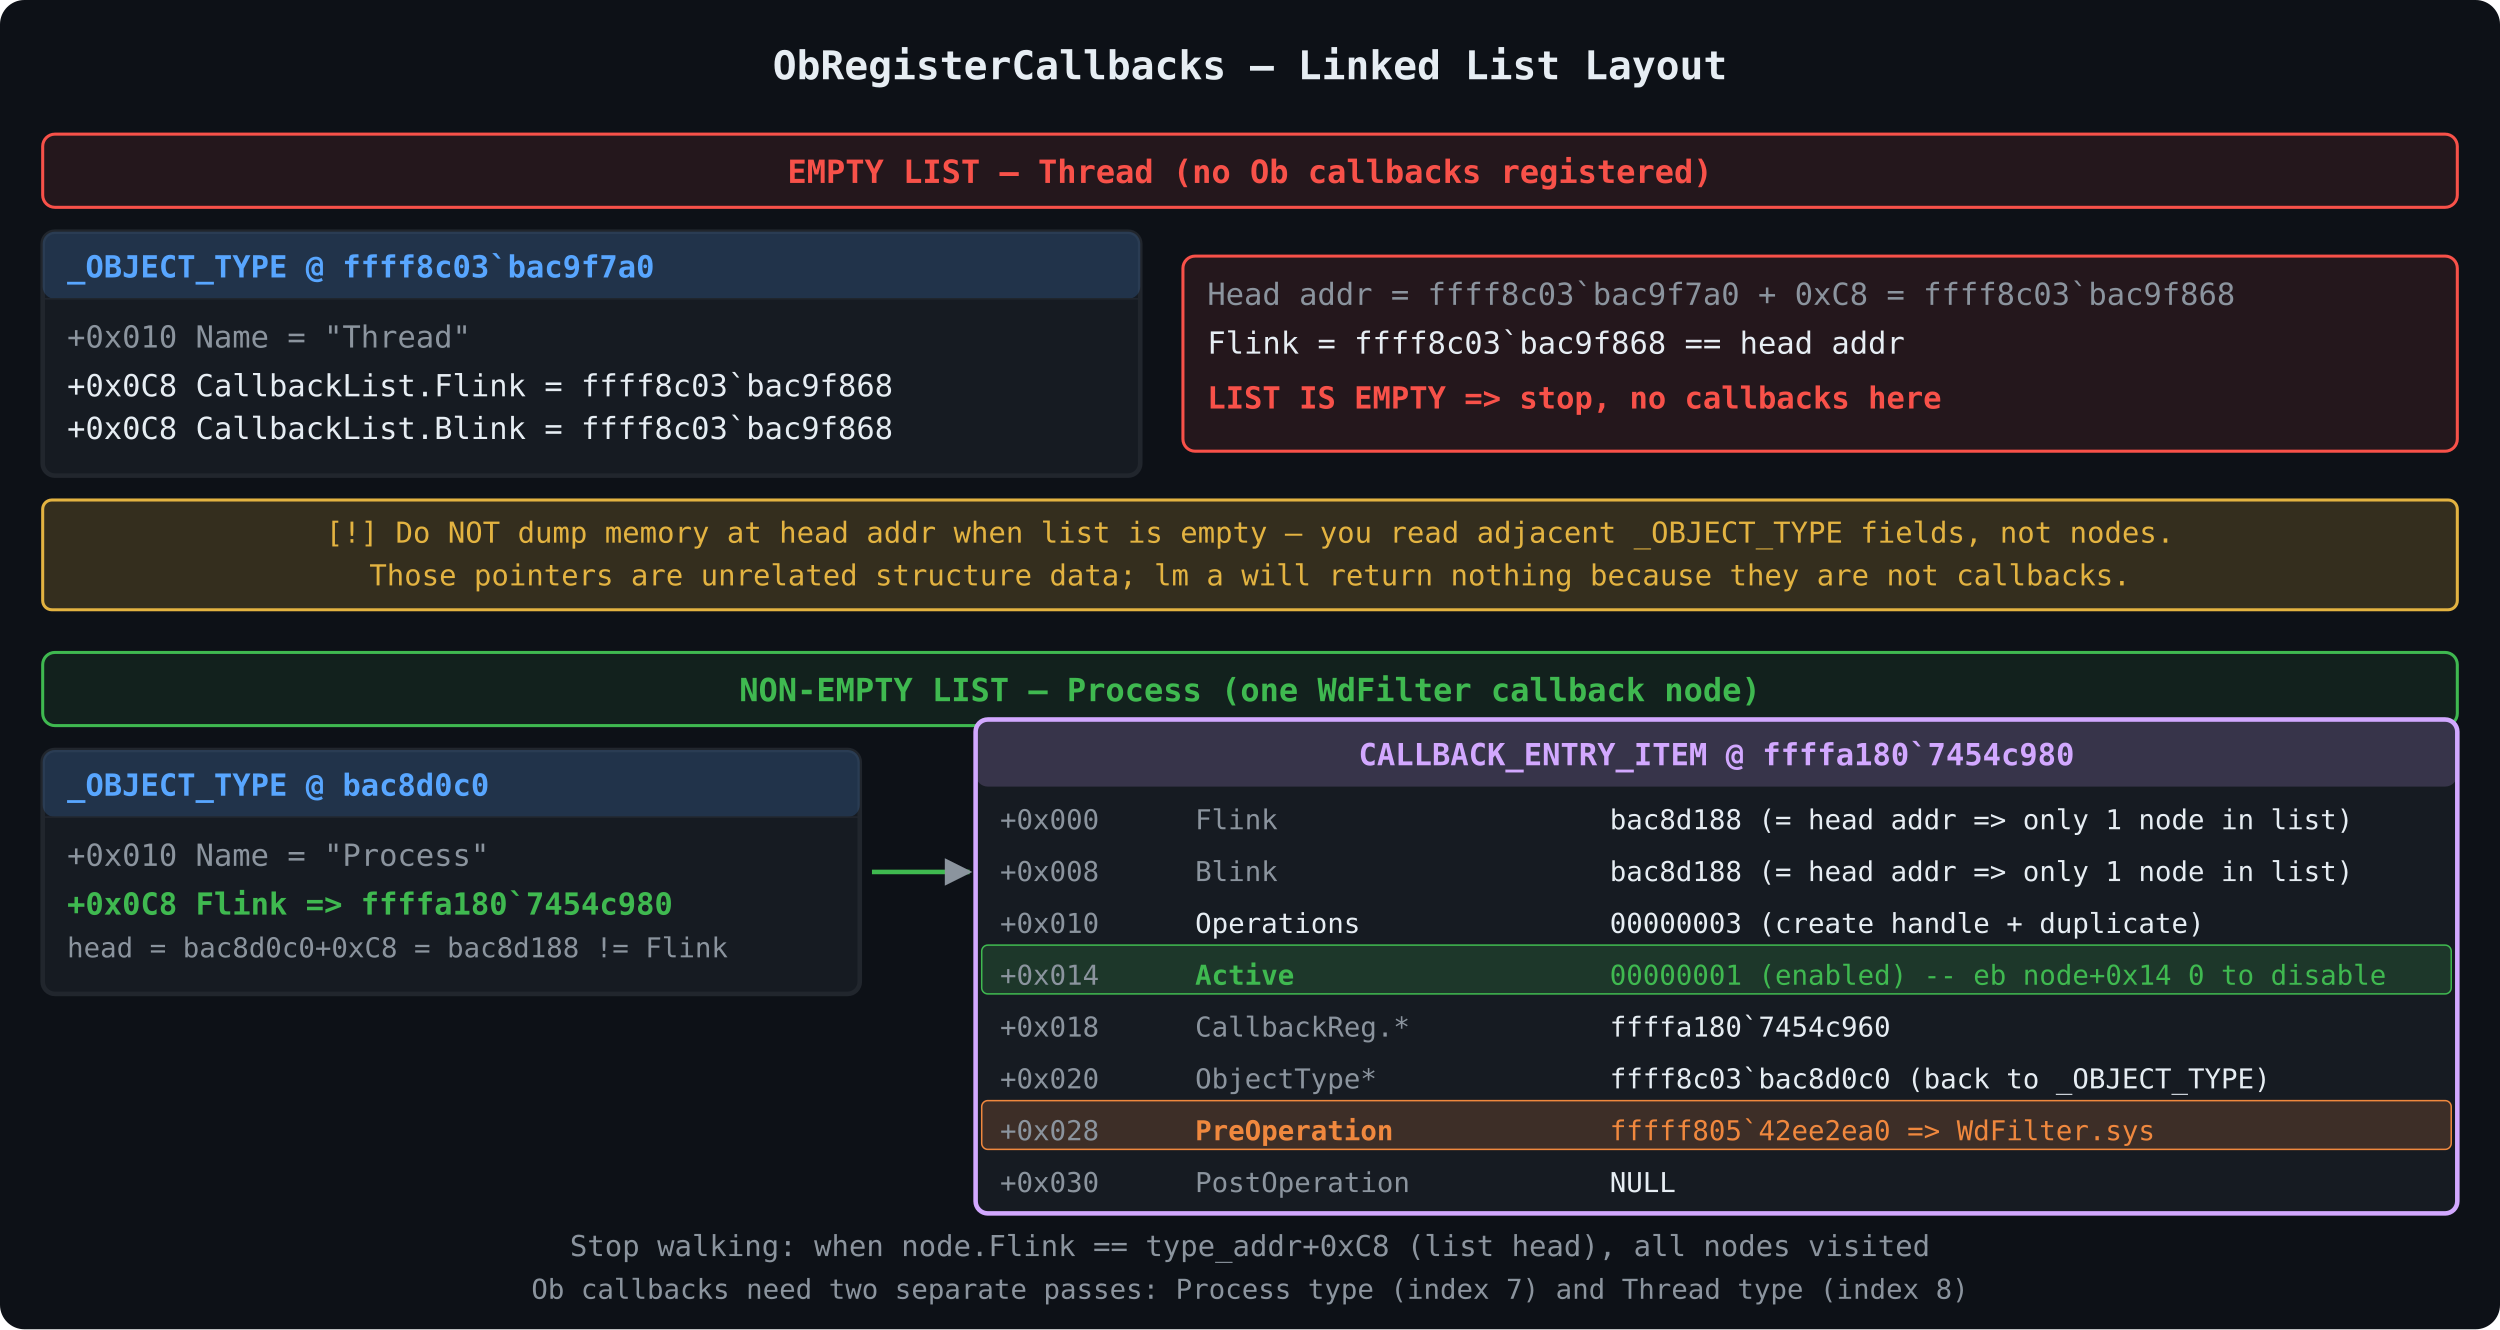
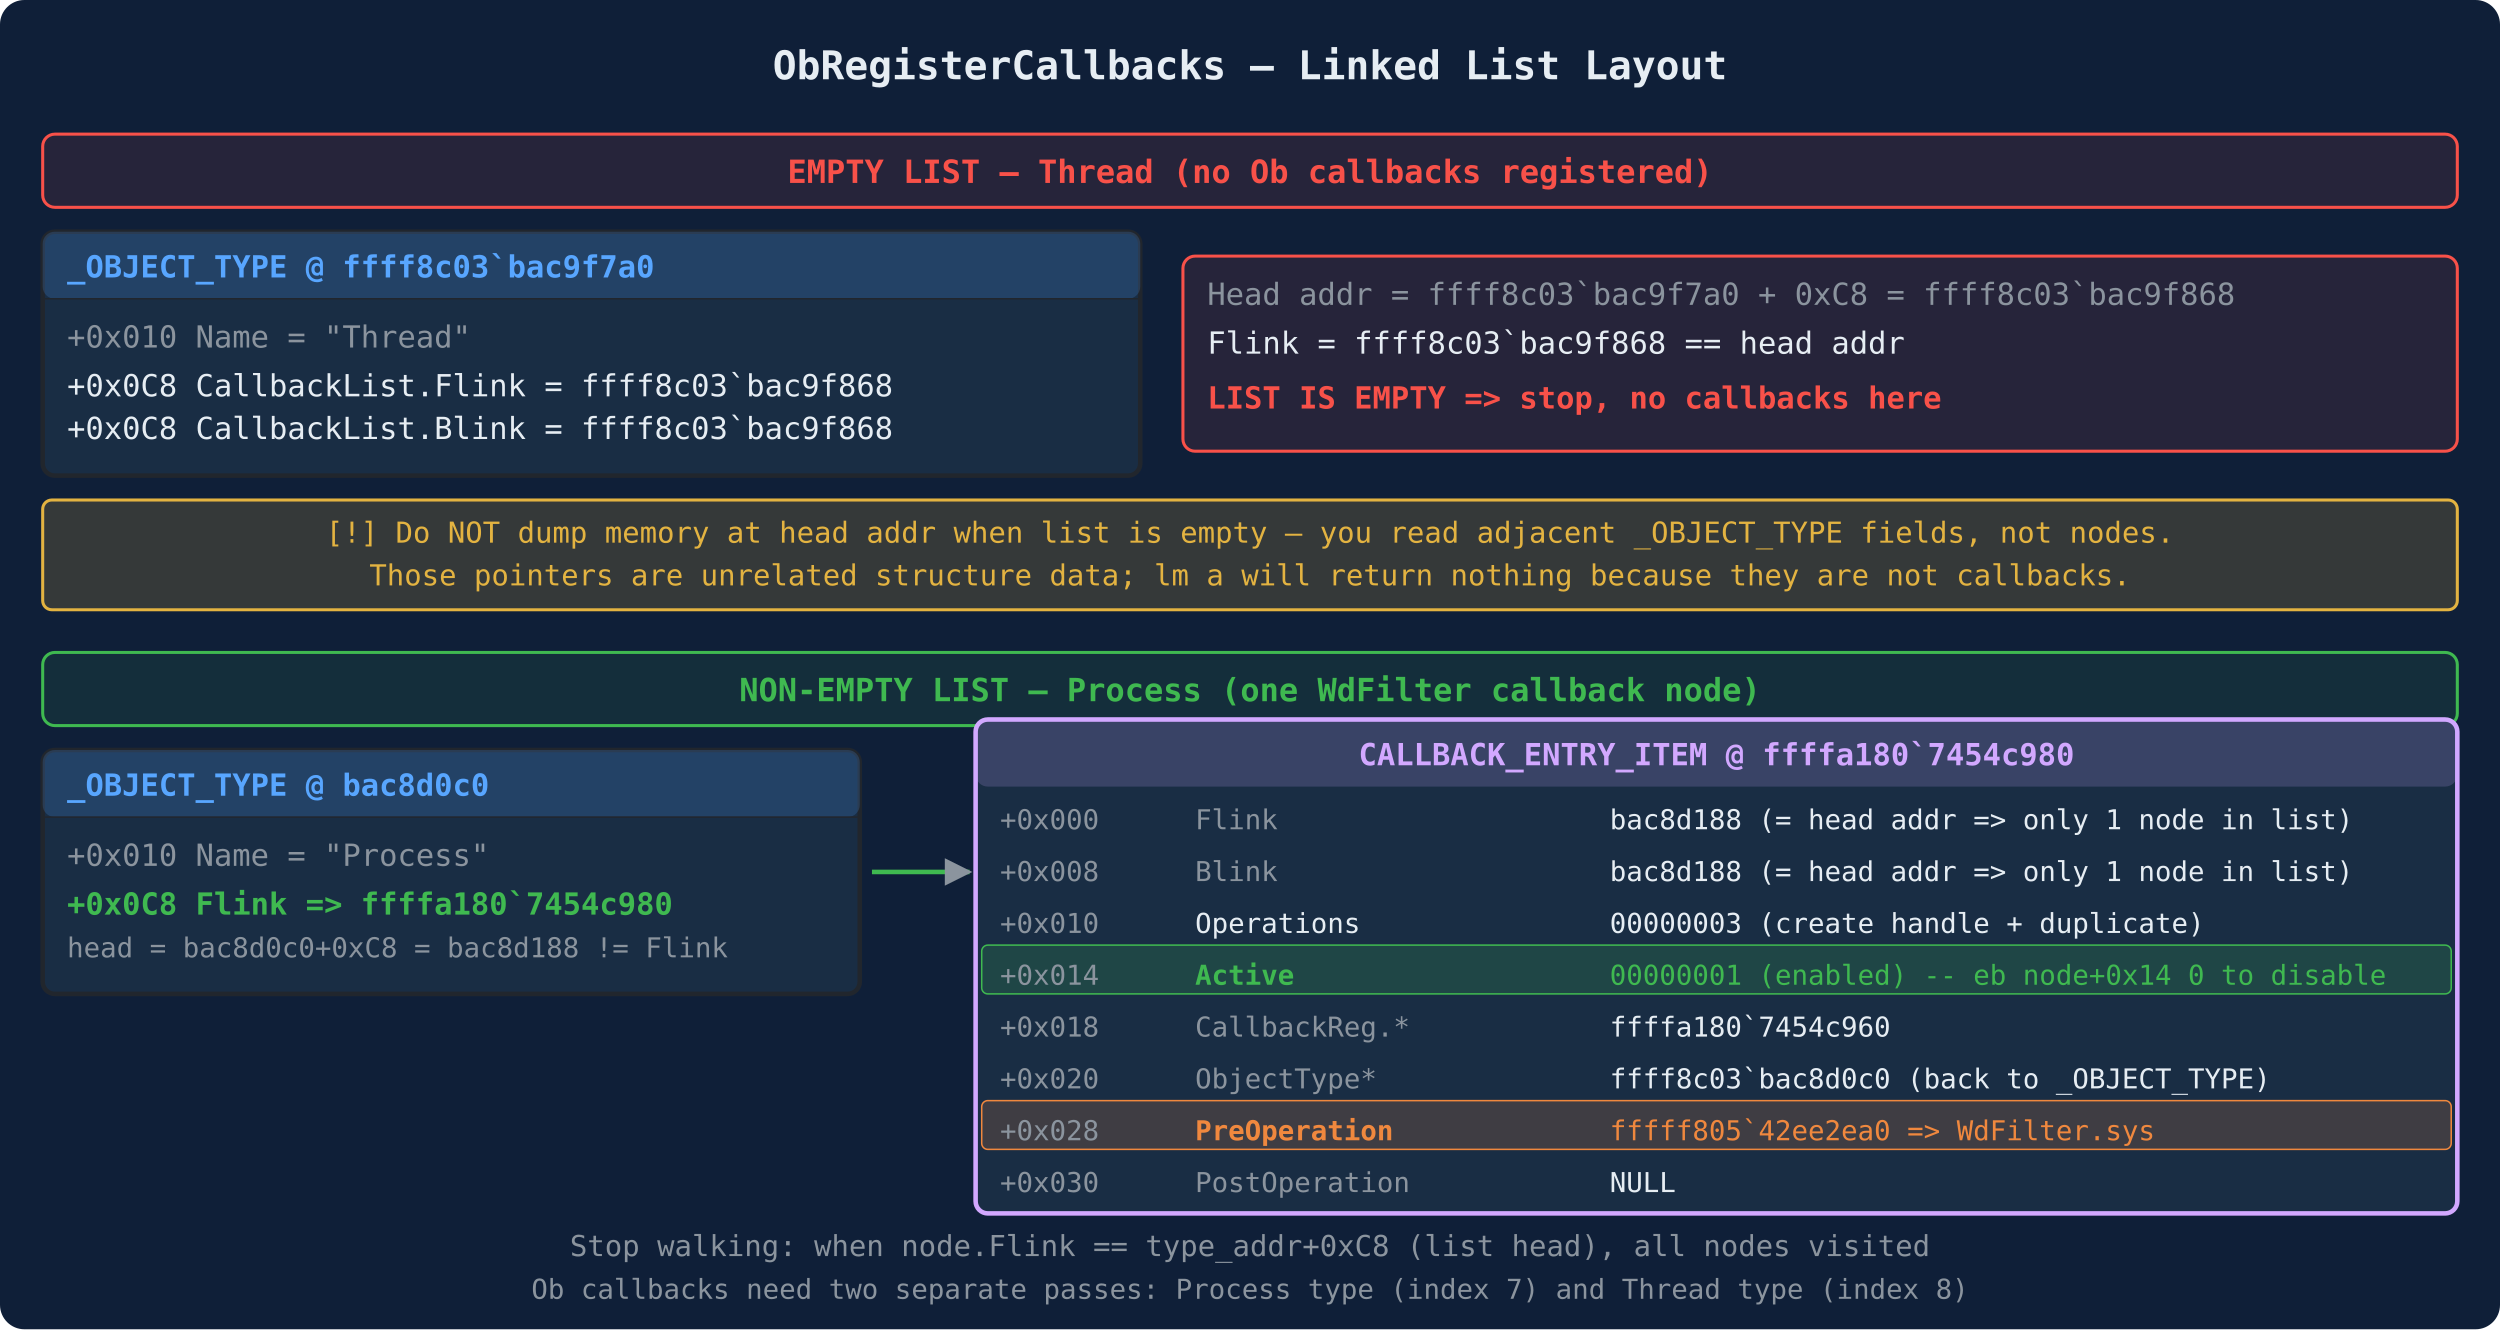
<svg xmlns="http://www.w3.org/2000/svg" width="820" height="436" viewBox="0 0 820 436">
-   <rect x="0" y="0" width="820" height="436" fill="#0d1117" stroke="none" stroke-width="0" rx="8" />
+   <rect x="0" y="0" width="820" height="436" fill="#0f1f38" stroke="none" stroke-width="0" rx="8" />
  <text x="410" y="26" fill="#e6edf3" font-size="13" font-family="JetBrains Mono,Consolas,monospace" font-weight="bold" text-anchor="middle">ObRegisterCallbacks — Linked List Layout</text>
  <defs>
    <marker id="ar" viewBox="0 0 10 10" refX="9" refY="5" markerWidth="6" markerHeight="6" orient="auto">
      <path d="M0,0 L10,5 L0,10 z" fill="#8b949e" />
    </marker>
  </defs>
  <rect x="14" y="44" width="792" height="24" fill="rgba(248,81,73,0.1)" stroke="#f85149" stroke-width="1" rx="4" />
  <text x="410" y="60" fill="#f85149" font-size="10.5" font-family="JetBrains Mono,Consolas,monospace" font-weight="bold" text-anchor="middle">EMPTY LIST  —  Thread  (no Ob callbacks registered)</text>
-   <rect x="14" y="76" width="360" height="80" fill="#161b22" stroke="#21262d" stroke-width="1.5" rx="4" />
+   <rect x="14" y="76" width="360" height="80" fill="#192d44" stroke="#21262d" stroke-width="1.5" rx="4" />
  <rect x="14" y="76" width="360" height="22" fill="rgba(88,166,255,0.18)" stroke="#58a6ff" stroke-width="0" rx="4" />
  <text x="22" y="91" fill="#58a6ff" font-size="10" font-family="JetBrains Mono,Consolas,monospace" font-weight="bold">_OBJECT_TYPE  @ ffff8c03`bac9f7a0</text>
  <line x1="14" y1="98" x2="374" y2="98" stroke="#21262d" stroke-width="0.5" />
  <text x="22" y="114" fill="#8b949e" font-size="10" font-family="JetBrains Mono,Consolas,monospace">+0x010  Name  =  "Thread"</text>
  <text x="22" y="130" fill="#e6edf3" font-size="10" font-family="JetBrains Mono,Consolas,monospace">+0x0C8  CallbackList.Flink  =  ffff8c03`bac9f868</text>
  <text x="22" y="144" fill="#e6edf3" font-size="10" font-family="JetBrains Mono,Consolas,monospace">+0x0C8  CallbackList.Blink  =  ffff8c03`bac9f868</text>
  <rect x="388" y="84" width="418" height="64" fill="rgba(248,81,73,0.1)" stroke="#f85149" stroke-width="1" rx="4" />
  <text x="396" y="100" fill="#8b949e" font-size="10" font-family="JetBrains Mono,Consolas,monospace">Head addr  =  ffff8c03`bac9f7a0  +  0xC8  =  ffff8c03`bac9f868</text>
  <text x="396" y="116" fill="#e6edf3" font-size="10" font-family="JetBrains Mono,Consolas,monospace">Flink  =  ffff8c03`bac9f868  ==  head addr</text>
  <text x="396" y="134" fill="#f85149" font-size="10" font-family="JetBrains Mono,Consolas,monospace" font-weight="bold">LIST IS EMPTY  =&gt;  stop, no callbacks here</text>
  <rect x="14" y="164" width="792" height="36" fill="rgba(227,179,65,0.18)" stroke="#e3b341" stroke-width="1" rx="3" />
  <text x="410" y="178" fill="#e3b341" font-size="9.5" font-family="JetBrains Mono,Consolas,monospace" text-anchor="middle">[!]  Do NOT dump memory at head addr when list is empty — you read adjacent _OBJECT_TYPE fields, not nodes.</text>
  <text x="410" y="192" fill="#e3b341" font-size="9.5" font-family="JetBrains Mono,Consolas,monospace" text-anchor="middle">   Those pointers are unrelated structure data; lm a will return nothing because they are not callbacks.</text>
  <rect x="14" y="214" width="792" height="24" fill="rgba(63,185,80,0.1)" stroke="#3fb950" stroke-width="1" rx="4" />
  <text x="410" y="230" fill="#3fb950" font-size="10.5" font-family="JetBrains Mono,Consolas,monospace" font-weight="bold" text-anchor="middle">NON-EMPTY LIST  —  Process  (one WdFilter callback node)</text>
-   <rect x="14" y="246" width="268" height="80" fill="#161b22" stroke="#21262d" stroke-width="1.5" rx="4" />
+   <rect x="14" y="246" width="268" height="80" fill="#192d44" stroke="#21262d" stroke-width="1.5" rx="4" />
  <rect x="14" y="246" width="268" height="22" fill="rgba(88,166,255,0.18)" stroke="#58a6ff" stroke-width="0" rx="4" />
  <text x="22" y="261" fill="#58a6ff" font-size="10" font-family="JetBrains Mono,Consolas,monospace" font-weight="bold">_OBJECT_TYPE @ bac8d0c0</text>
  <line x1="14" y1="268" x2="282" y2="268" stroke="#21262d" stroke-width="0.5" />
  <text x="22" y="284" fill="#8b949e" font-size="10" font-family="JetBrains Mono,Consolas,monospace">+0x010  Name = "Process"</text>
  <text x="22" y="300" fill="#3fb950" font-size="10" font-family="JetBrains Mono,Consolas,monospace" font-weight="bold">+0x0C8  Flink  =&gt;  ffffa180`7454c980</text>
  <text x="22" y="314" fill="#8b949e" font-size="9" font-family="JetBrains Mono,Consolas,monospace">  head = bac8d0c0+0xC8 = bac8d188 != Flink</text>
  <line x1="286" y1="286" x2="318" y2="286" stroke="#3fb950" stroke-width="1.5" marker-end="url(#ar)" />
-   <rect x="320" y="236" width="486" height="162" fill="#161b22" stroke="#d2a8ff" stroke-width="1.5" rx="4" />
+   <rect x="320" y="236" width="486" height="162" fill="#192d44" stroke="#d2a8ff" stroke-width="1.5" rx="4" />
  <rect x="320" y="236" width="486" height="22" fill="rgba(210,168,255,0.18)" stroke="#d2a8ff" stroke-width="0" rx="4" />
  <text x="563" y="251" fill="#d2a8ff" font-size="10" font-family="JetBrains Mono,Consolas,monospace" font-weight="bold" text-anchor="middle">CALLBACK_ENTRY_ITEM  @  ffffa180`7454c980</text>
  <text x="328" y="272" fill="#8b949e" font-size="9" font-family="JetBrains Mono,Consolas,monospace">+0x000</text>
  <text x="392" y="272" fill="#8b949e" font-size="9" font-family="JetBrains Mono,Consolas,monospace">Flink           </text>
  <text x="528" y="272" fill="#e6edf3" font-size="9" font-family="JetBrains Mono,Consolas,monospace">bac8d188  (= head addr  =&gt;  only 1 node in list)</text>
  <text x="328" y="289" fill="#8b949e" font-size="9" font-family="JetBrains Mono,Consolas,monospace">+0x008</text>
  <text x="392" y="289" fill="#8b949e" font-size="9" font-family="JetBrains Mono,Consolas,monospace">Blink           </text>
  <text x="528" y="289" fill="#e6edf3" font-size="9" font-family="JetBrains Mono,Consolas,monospace">bac8d188  (= head addr  =&gt;  only 1 node in list)</text>
  <text x="328" y="306" fill="#8b949e" font-size="9" font-family="JetBrains Mono,Consolas,monospace">+0x010</text>
  <text x="392" y="306" fill="#e6edf3" font-size="9" font-family="JetBrains Mono,Consolas,monospace">Operations      </text>
  <text x="528" y="306" fill="#e6edf3" font-size="9" font-family="JetBrains Mono,Consolas,monospace">00000003  (create handle + duplicate)</text>
  <rect x="322" y="310" width="482" height="16" fill="rgba(63,185,80,0.18)" stroke="#3fb950" stroke-width="0.5" rx="2" />
  <text x="328" y="323" fill="#8b949e" font-size="9" font-family="JetBrains Mono,Consolas,monospace">+0x014</text>
  <text x="392" y="323" fill="#3fb950" font-size="9" font-family="JetBrains Mono,Consolas,monospace" font-weight="bold">Active          </text>
  <text x="528" y="323" fill="#3fb950" font-size="9" font-family="JetBrains Mono,Consolas,monospace">00000001  (enabled)  -- eb node+0x14 0  to disable</text>
  <text x="328" y="340" fill="#8b949e" font-size="9" font-family="JetBrains Mono,Consolas,monospace">+0x018</text>
  <text x="392" y="340" fill="#8b949e" font-size="9" font-family="JetBrains Mono,Consolas,monospace">CallbackReg.*   </text>
  <text x="528" y="340" fill="#e6edf3" font-size="9" font-family="JetBrains Mono,Consolas,monospace">ffffa180`7454c960</text>
  <text x="328" y="357" fill="#8b949e" font-size="9" font-family="JetBrains Mono,Consolas,monospace">+0x020</text>
  <text x="392" y="357" fill="#8b949e" font-size="9" font-family="JetBrains Mono,Consolas,monospace">ObjectType*     </text>
  <text x="528" y="357" fill="#e6edf3" font-size="9" font-family="JetBrains Mono,Consolas,monospace">ffff8c03`bac8d0c0  (back to _OBJECT_TYPE)</text>
  <rect x="322" y="361" width="482" height="16" fill="rgba(240,136,62,0.18)" stroke="#f0883e" stroke-width="0.5" rx="2" />
  <text x="328" y="374" fill="#8b949e" font-size="9" font-family="JetBrains Mono,Consolas,monospace">+0x028</text>
  <text x="392" y="374" fill="#f0883e" font-size="9" font-family="JetBrains Mono,Consolas,monospace" font-weight="bold">PreOperation    </text>
  <text x="528" y="374" fill="#f0883e" font-size="9" font-family="JetBrains Mono,Consolas,monospace">fffff805`42ee2ea0  =&gt;  WdFilter.sys</text>
  <text x="328" y="391" fill="#8b949e" font-size="9" font-family="JetBrains Mono,Consolas,monospace">+0x030</text>
  <text x="392" y="391" fill="#8b949e" font-size="9" font-family="JetBrains Mono,Consolas,monospace">PostOperation   </text>
  <text x="528" y="391" fill="#e6edf3" font-size="9" font-family="JetBrains Mono,Consolas,monospace">NULL</text>
  <text x="410" y="412" fill="#8b949e" font-size="9.5" font-family="JetBrains Mono,Consolas,monospace" text-anchor="middle">Stop walking: when node.Flink == type_addr+0xC8 (list head), all nodes visited</text>
  <text x="410" y="426" fill="#8b949e" font-size="9" font-family="JetBrains Mono,Consolas,monospace" text-anchor="middle">Ob callbacks need two separate passes: Process type (index 7) and Thread type (index 8)</text>
</svg>
